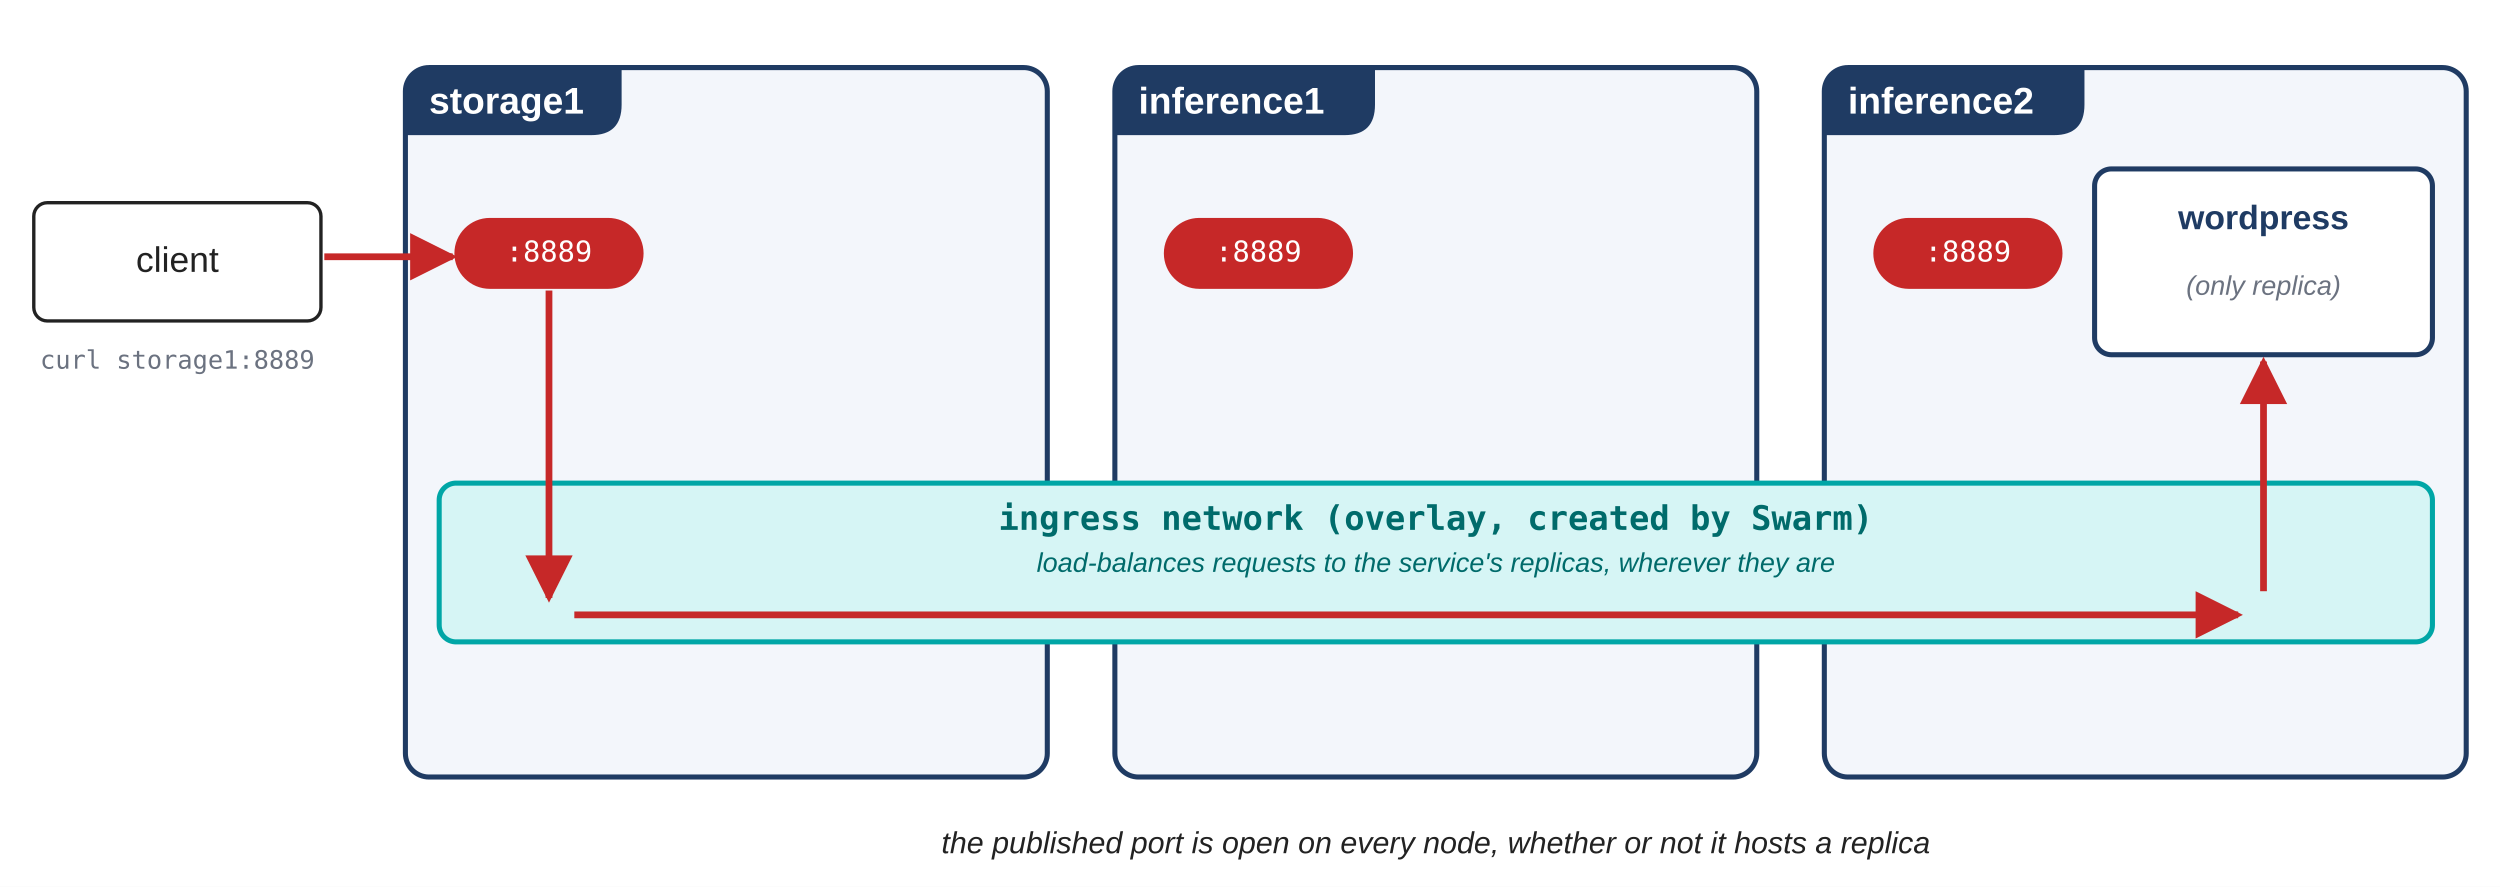
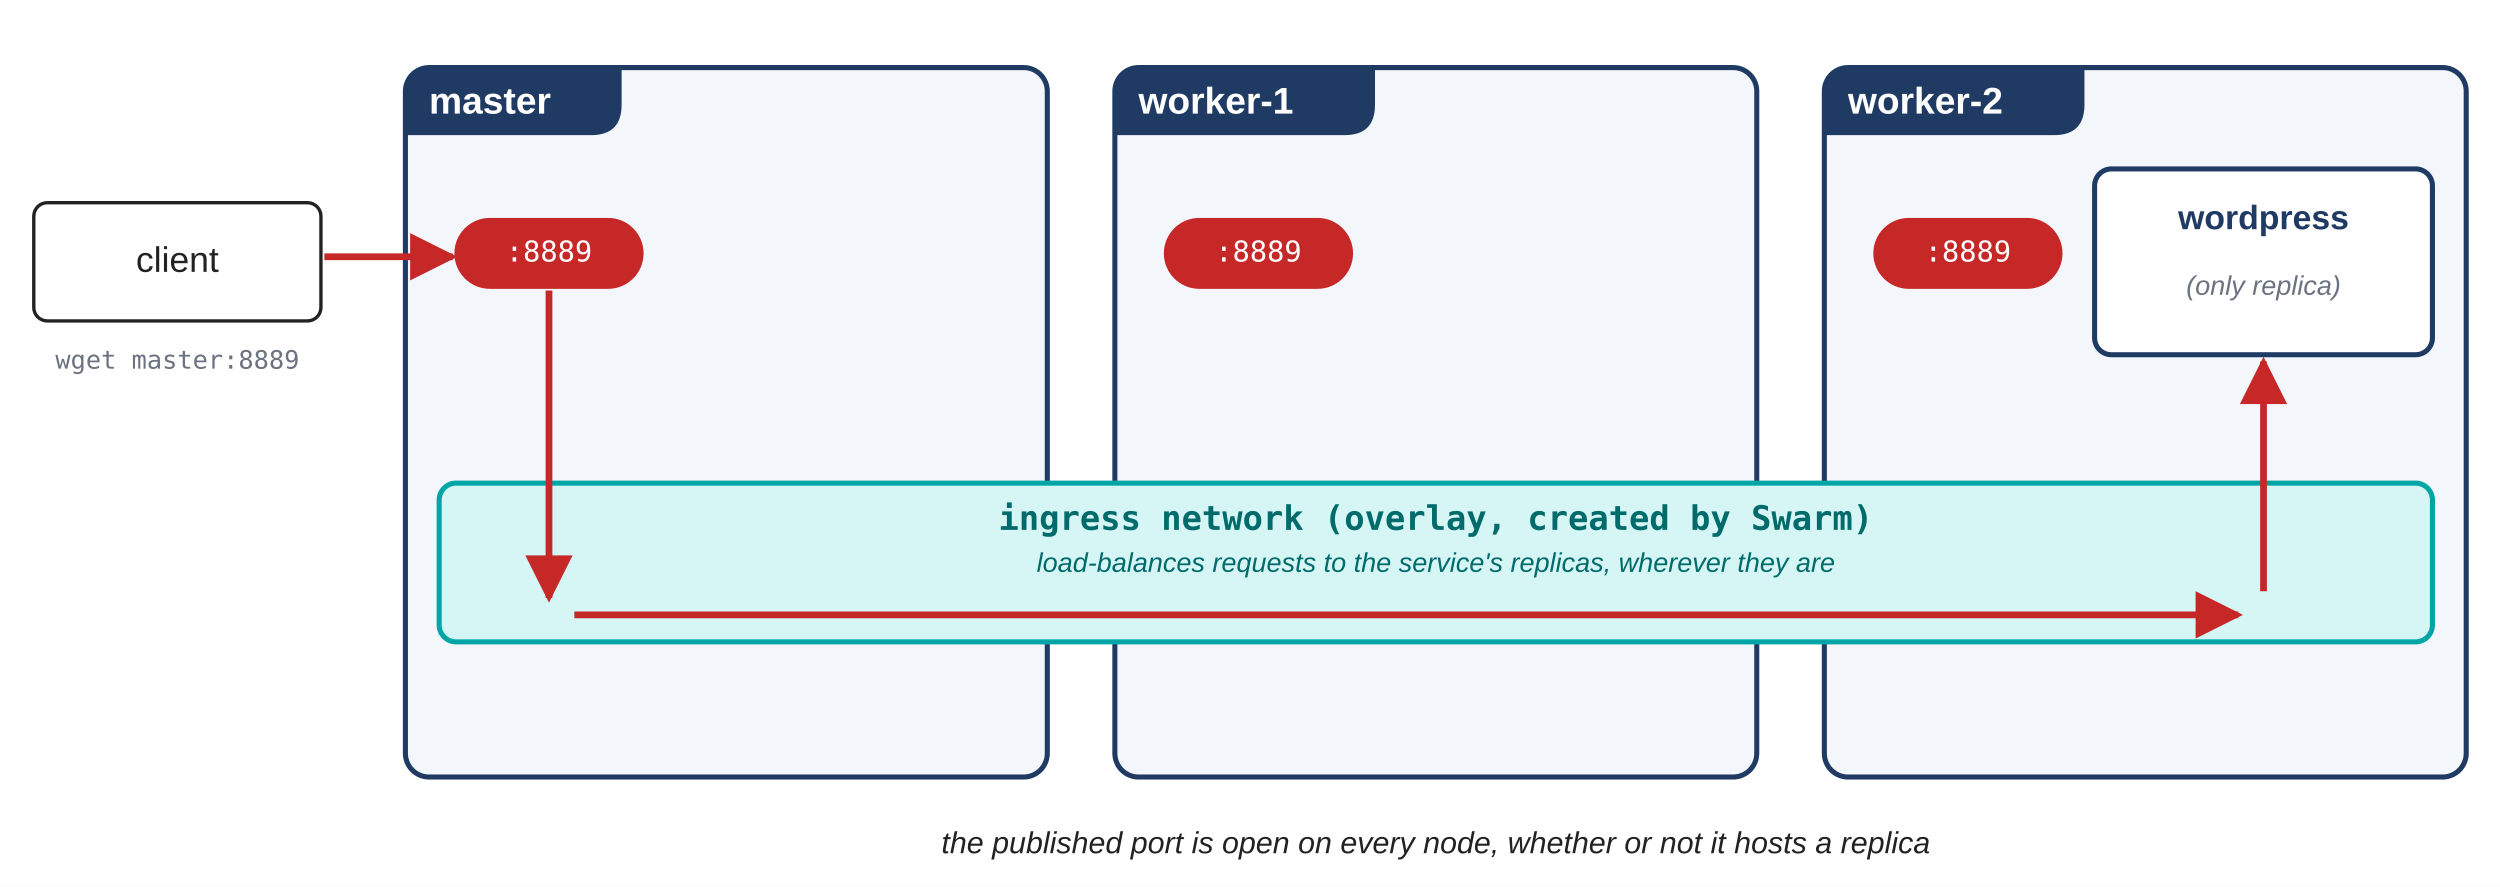
- <svg xmlns="http://www.w3.org/2000/svg" viewBox="0 0 1480 525" width="1480" height="525" role="img" aria-label="Swarm routing mesh: port 8889 is published on every node; a request to storage1:8889 enters the ingress network, which forwards it to the only wordpress replica, running on inference2">
+ <svg xmlns="http://www.w3.org/2000/svg" viewBox="0 0 1480 525" width="1480" height="525" role="img" aria-label="Swarm routing mesh: port 8889 is published on every node; a request to master:8889 enters the ingress network, which forwards it to the only wordpress replica, running on worker-2">
  <defs>
    <marker id="arr-navy" viewBox="0 0 10 10" refX="9" refY="5" markerWidth="7" markerHeight="7" orient="auto-start-reverse">
      <path d="M0,0 L10,5 L0,10 z" fill="#1f3b63" />
    </marker>
    <marker id="arr-red" viewBox="0 0 10 10" refX="9" refY="5" markerWidth="7" markerHeight="7" orient="auto-start-reverse">
      <path d="M0,0 L10,5 L0,10 z" fill="#c62828" />
    </marker>
    <marker id="arr-gray" viewBox="0 0 10 10" refX="9" refY="5" markerWidth="7" markerHeight="7" orient="auto-start-reverse">
      <path d="M0,0 L10,5 L0,10 z" fill="#6b7280" />
    </marker>
    <marker id="arr-blue" viewBox="0 0 10 10" refX="9" refY="5" markerWidth="7" markerHeight="7" orient="auto-start-reverse">
      <path d="M0,0 L10,5 L0,10 z" fill="#2b6cb0" />
    </marker>
    <marker id="arr-green" viewBox="0 0 10 10" refX="9" refY="5" markerWidth="7" markerHeight="7" orient="auto-start-reverse">
      <path d="M0,0 L10,5 L0,10 z" fill="#2e7d32" />
    </marker>
    <marker id="arr-fade" viewBox="0 0 10 10" refX="9" refY="5" markerWidth="7" markerHeight="7" orient="auto-start-reverse">
      <path d="M0,0 L10,5 L0,10 z" fill="#b8bfc9" />
    </marker>
  </defs>
  <rect width="1480" height="525" fill="white" />
  <rect x="20" y="120" width="170" height="70" rx="8" fill="white" stroke="#222222" stroke-width="2" opacity="1" />
  <text x="105.0" y="155.0" font-family="'Fira Sans', 'Helvetica Neue', Arial, sans-serif" font-size="21" text-anchor="middle" dominant-baseline="middle" fill="#222222" font-weight="normal">client</text>
-   <text x="105" y="214" font-family="'Fira Code', Menlo, Consolas, monospace" font-size="15" text-anchor="middle" dominant-baseline="middle" fill="#6b7280" font-weight="normal">curl storage1:8889</text>
+   <text x="105" y="214" font-family="'Fira Code', Menlo, Consolas, monospace" font-size="15" text-anchor="middle" dominant-baseline="middle" fill="#6b7280" font-weight="normal">wget master:8889</text>
  <rect x="240" y="40" width="380" height="420" rx="14" fill="#f3f6fb" stroke="#1f3b63" stroke-width="3" opacity="1" />
  <path d="M240,80 L240,54 Q240,40 254,40 L368,40 L368,62 Q368,80 350,80 Z" fill="#1f3b63" />
-   <text x="254" y="61" font-family="'Fira Sans', 'Helvetica Neue', Arial, sans-serif" font-size="22" text-anchor="start" dominant-baseline="middle" fill="white" font-weight="bold">storage1</text>
+   <text x="254" y="61" font-family="'Fira Sans', 'Helvetica Neue', Arial, sans-serif" font-size="22" text-anchor="start" dominant-baseline="middle" fill="white" font-weight="bold">master</text>
  <rect x="270" y="130" width="110" height="40" rx="20" fill="#c62828" stroke="#c62828" stroke-width="2" opacity="1" />
  <text x="325.0" y="150.0" font-family="'Fira Code', Menlo, Consolas, monospace" font-size="17" text-anchor="middle" dominant-baseline="middle" fill="white" font-weight="normal">:8889</text>
  <rect x="660" y="40" width="380" height="420" rx="14" fill="#f3f6fb" stroke="#1f3b63" stroke-width="3" opacity="1" />
  <path d="M660,80 L660,54 Q660,40 674,40 L814,40 L814,62 Q814,80 796,80 Z" fill="#1f3b63" />
-   <text x="674" y="61" font-family="'Fira Sans', 'Helvetica Neue', Arial, sans-serif" font-size="22" text-anchor="start" dominant-baseline="middle" fill="white" font-weight="bold">inference1</text>
+   <text x="674" y="61" font-family="'Fira Sans', 'Helvetica Neue', Arial, sans-serif" font-size="22" text-anchor="start" dominant-baseline="middle" fill="white" font-weight="bold">worker-1</text>
  <rect x="690" y="130" width="110" height="40" rx="20" fill="#c62828" stroke="#c62828" stroke-width="2" opacity="1" />
  <text x="745.0" y="150.0" font-family="'Fira Code', Menlo, Consolas, monospace" font-size="17" text-anchor="middle" dominant-baseline="middle" fill="white" font-weight="normal">:8889</text>
  <rect x="1080" y="40" width="380" height="420" rx="14" fill="#f3f6fb" stroke="#1f3b63" stroke-width="3" opacity="1" />
  <path d="M1080,80 L1080,54 Q1080,40 1094,40 L1234,40 L1234,62 Q1234,80 1216,80 Z" fill="#1f3b63" />
-   <text x="1094" y="61" font-family="'Fira Sans', 'Helvetica Neue', Arial, sans-serif" font-size="22" text-anchor="start" dominant-baseline="middle" fill="white" font-weight="bold">inference2</text>
+   <text x="1094" y="61" font-family="'Fira Sans', 'Helvetica Neue', Arial, sans-serif" font-size="22" text-anchor="start" dominant-baseline="middle" fill="white" font-weight="bold">worker-2</text>
  <rect x="1110" y="130" width="110" height="40" rx="20" fill="#c62828" stroke="#c62828" stroke-width="2" opacity="1" />
  <text x="1165.0" y="150.0" font-family="'Fira Code', Menlo, Consolas, monospace" font-size="17" text-anchor="middle" dominant-baseline="middle" fill="white" font-weight="normal">:8889</text>
  <rect x="1240" y="100" width="200" height="110" rx="10" fill="white" stroke="#1f3b63" stroke-width="3" opacity="1" />
  <text x="1340" y="130" font-family="'Fira Sans', 'Helvetica Neue', Arial, sans-serif" font-size="20" text-anchor="middle" dominant-baseline="middle" fill="#1f3b63" font-weight="bold">wordpress</text>
  <text x="1340" y="170" font-family="'Fira Sans', 'Helvetica Neue', Arial, sans-serif" font-size="16" text-anchor="middle" dominant-baseline="middle" fill="#6b7280" font-weight="normal" font-style="italic">(only replica)</text>
  <rect x="260" y="286" width="1180" height="94" rx="10" fill="#d6f5f5" stroke="#00a6a6" stroke-width="3" opacity="1" />
  <text x="850" y="308" font-family="'Fira Code', Menlo, Consolas, monospace" font-size="20" text-anchor="middle" dominant-baseline="middle" fill="#006b6b" font-weight="bold">ingress network (overlay, created by Swarm)</text>
  <text x="850" y="334" font-family="'Fira Sans', 'Helvetica Neue', Arial, sans-serif" font-size="16" text-anchor="middle" dominant-baseline="middle" fill="#006b6b" font-weight="normal" font-style="italic">load-balances requests to the service's replicas, wherever they are</text>
  <line x1="192" y1="152" x2="268" y2="152" stroke="#c62828" stroke-width="4" marker-end="url(#arr-red)" />
  <path d="M325,172 L325,354" fill="none" stroke="#c62828" stroke-width="4" marker-end="url(#arr-red)" />
  <path d="M340,364 L1325,364" fill="none" stroke="#c62828" stroke-width="4" marker-end="url(#arr-red)" />
  <path d="M1340,350 L1340,214" fill="none" stroke="#c62828" stroke-width="4" marker-end="url(#arr-red)" />
  <text x="850" y="500" font-family="'Fira Sans', 'Helvetica Neue', Arial, sans-serif" font-size="18" text-anchor="middle" dominant-baseline="middle" fill="#222222" font-weight="normal" font-style="italic">the published port is open on every node, whether or not it hosts a replica</text>
</svg>
